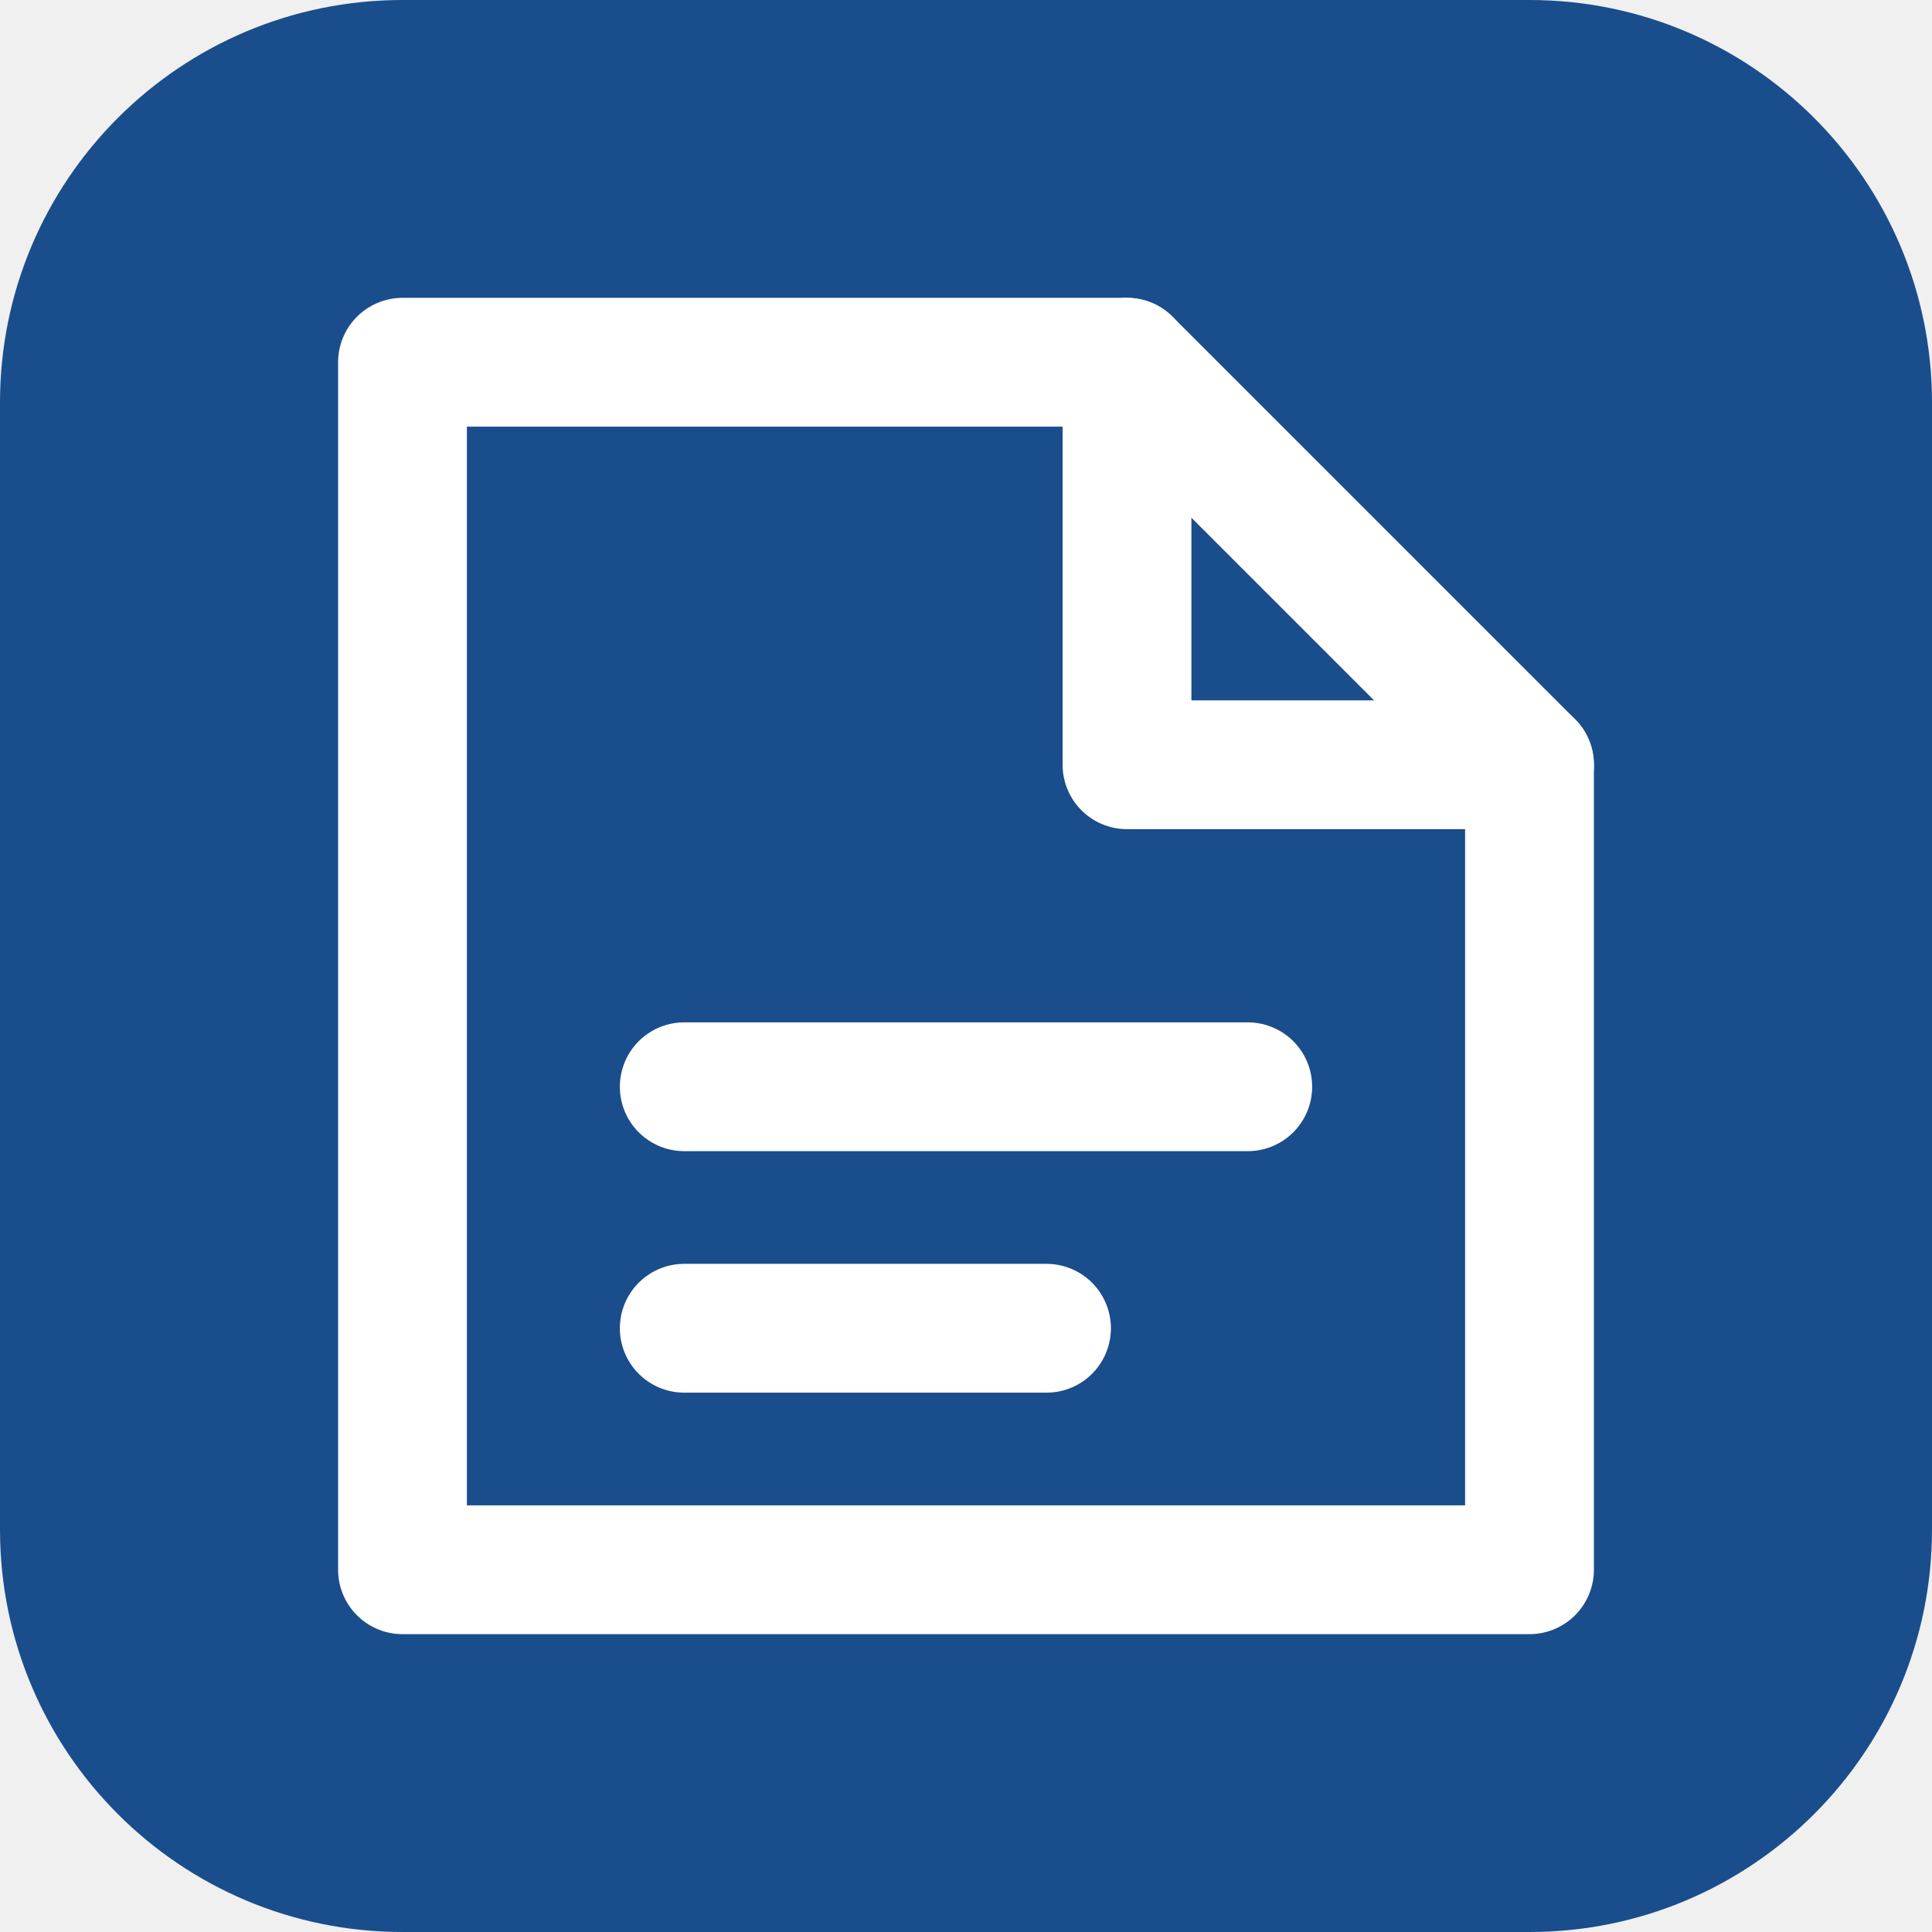
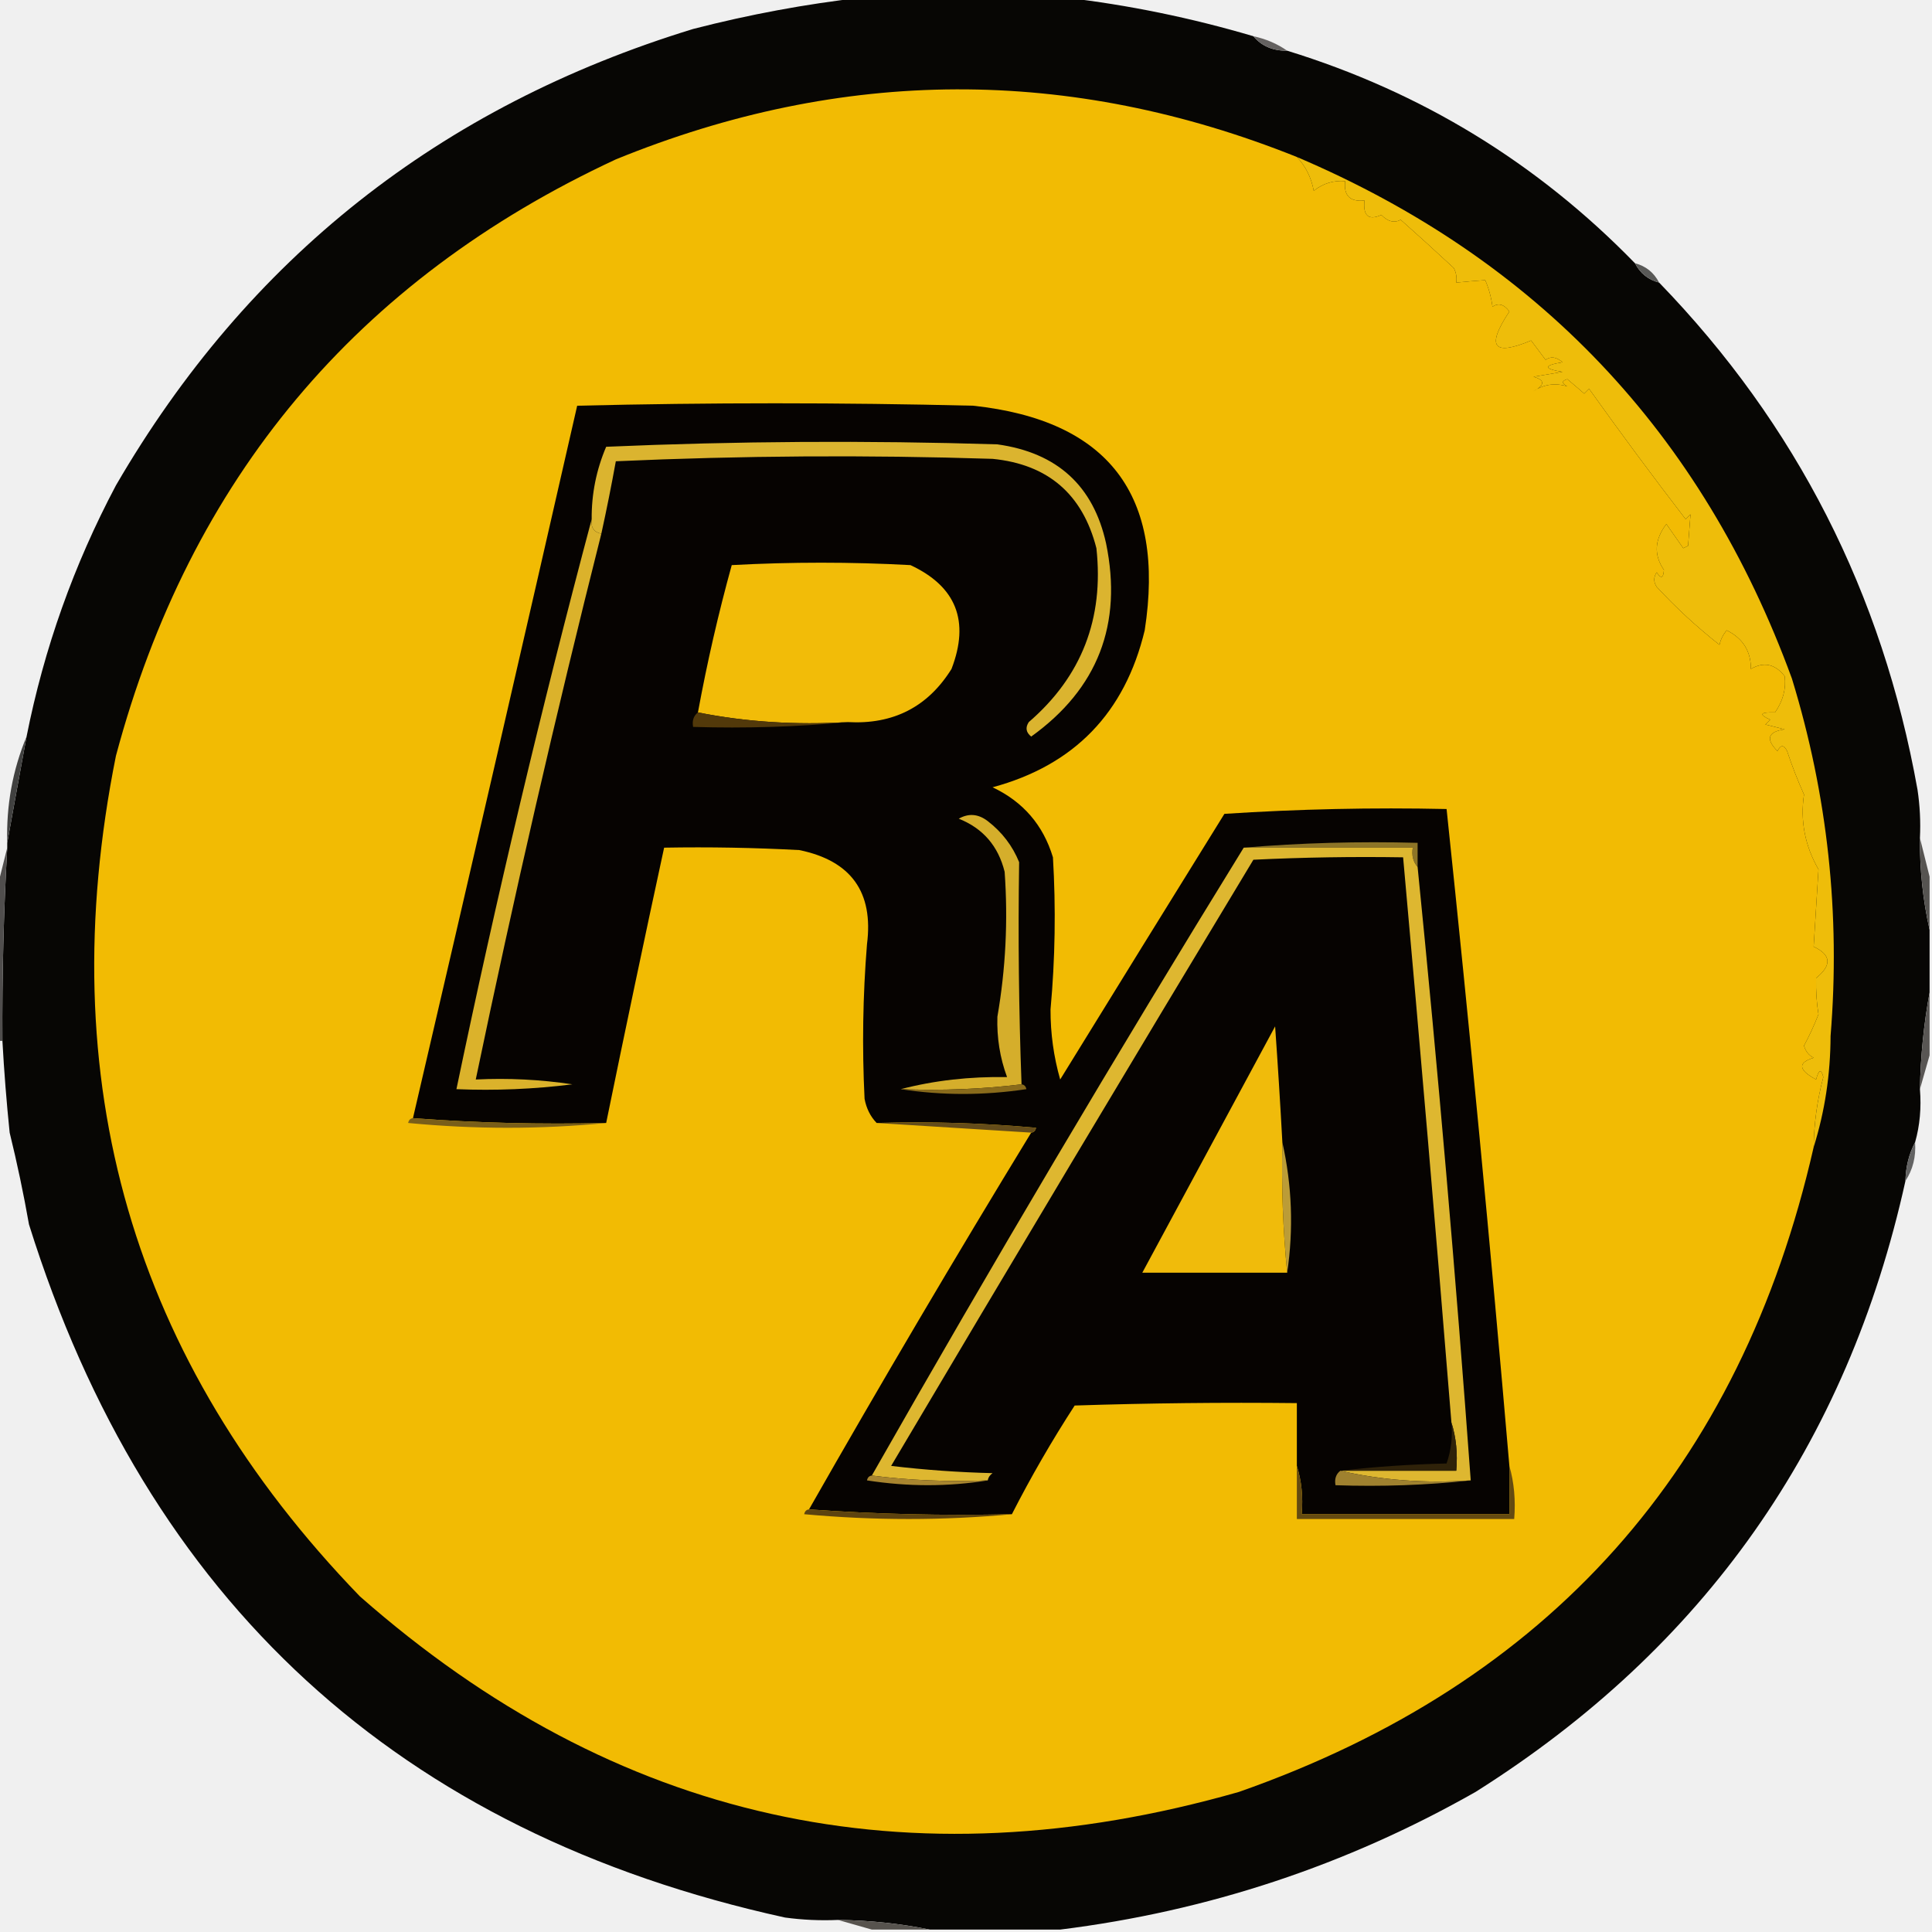
- <svg xmlns="http://www.w3.org/2000/svg" viewBox="0 0 24 24" width="32" height="32">
-   <rect width="24" height="24" rx="5" fill="#1a4d8c" />
-   <g fill="none" stroke="#ffffff" stroke-width="1.6" stroke-linecap="round" stroke-linejoin="round">
-     <path d="M5 4.5h9l5 5V19.5H5z" />
-     <path d="M14 4.5v5h5" />
-     <path d="M8.5 13.5h7" />
-     <path d="M8.5 16.5h4.5" />
+ <svg xmlns="http://www.w3.org/2000/svg" version="1.1" width="400px" height="400px" style="shape-rendering:geometricPrecision; text-rendering:geometricPrecision; image-rendering:optimizeQuality; fill-rule:evenodd; clip-rule:evenodd">
+   <g>
+     <path style="opacity:1" fill="#070604" d="M 178.5,-0.5 C 192.5,-0.5 206.5,-0.5 220.5,-0.5C 233.634,1.029 246.634,3.696 259.5,7.5C 261.206,9.536 263.539,10.536 266.5,10.5C 294.283,19.054 318.283,33.721 338.5,54.5C 339.585,56.587 341.251,57.92 343.5,58.5C 371.905,87.84 389.739,122.84 397,163.5C 397.498,166.817 397.665,170.15 397.5,173.5C 397.454,180.05 398.121,186.383 399.5,192.5C 399.5,196.833 399.5,201.167 399.5,205.5C 398.304,211.97 397.638,218.637 397.5,225.5C 397.815,229.371 397.482,233.038 396.5,236.5C 395.232,238.905 394.565,241.572 394.5,244.5C 382.481,299.022 352.815,341.188 305.5,371C 278.756,386.192 250.089,395.692 219.5,399.5C 210.5,399.5 201.5,399.5 192.5,399.5C 186.37,398.253 180.037,397.586 173.5,397.5C 169.818,397.665 166.152,397.499 162.5,397C 82.601,379.435 30.435,331.602 6,253.5C 4.878,247.131 3.545,240.798 2,234.5C 1.349,228.173 0.849,221.84 0.5,215.5C 0.42,202.153 0.753,188.82 1.5,175.5C 1.5,175.167 1.5,174.833 1.5,174.5C 2.793,167.293 4.126,159.959 5.5,152.5C 9.124,134.255 15.29,116.921 24,100.5C 51.273,53.543 91.106,22.043 143.5,6C 155.151,2.995 166.818,0.829 178.5,-0.5 Z" />
+   </g>
+   <g>
+     <path style="opacity:1" fill="#646160" d="M 259.5,7.5 C 262.096,8.055 264.429,9.055 266.5,10.5C 263.539,10.536 261.206,9.536 259.5,7.5 Z" />
+   </g>
+   <g>
+     <path style="opacity:1" fill="#f2bb03" d="M 268.5,32.5 C 270.316,34.411 271.483,36.744 272,39.5C 273.897,37.984 276.064,37.317 278.5,37.5C 278.167,40.5 279.5,41.833 282.5,41.5C 282.176,44.694 283.342,45.694 286,44.5C 287.324,45.88 288.657,46.214 290,45.5C 293.27,48.396 296.936,51.73 301,55.5C 301.483,56.448 301.649,57.448 301.5,58.5C 303.575,58.302 305.575,58.135 307.5,58C 308.249,59.734 308.749,61.567 309,63.5C 310.243,62.664 311.41,62.997 312.5,64.5C 307.645,71.801 309.145,73.801 317,70.5C 318,71.833 319,73.167 320,74.5C 321.073,73.72 322.24,73.887 323.5,75C 319.5,75.667 319.5,76.333 323.5,77C 321.5,77.333 319.5,77.667 317.5,78C 319.891,78.691 319.891,79.691 317.5,81C 319.637,79.558 321.97,79.225 324.5,80C 323.304,79.346 323.304,78.846 324.5,78.5C 325.77,79.562 326.937,80.562 328,81.5C 328.333,81.167 328.667,80.833 329,80.5C 335.615,89.773 342.282,98.773 349,107.5C 349.333,107.167 349.667,106.833 350,106.5C 349.825,108.857 349.658,111.023 349.5,113C 349.167,113.167 348.833,113.333 348.5,113.5C 347.333,111.833 346.167,110.167 345,108.5C 342.542,111.74 342.375,114.907 344.5,118C 344.389,119.722 343.889,119.888 343,118.5C 342.333,119.5 342.333,120.5 343,121.5C 346.981,125.812 351.314,129.812 356,133.5C 356.249,132.376 356.749,131.376 357.5,130.5C 360.861,132.178 362.528,134.845 362.5,138.5C 365.172,136.95 367.505,137.45 369.5,140C 369.822,142.61 369.156,145.11 367.5,147.5C 364.402,147.413 364.068,147.913 366.5,149C 366.167,149.333 365.833,149.667 365.5,150C 366.833,150.333 368.167,150.667 369.5,151C 366.015,151.493 365.515,152.993 368,155.5C 368.667,154.167 369.333,154.167 370,155.5C 371.015,158.558 372.181,161.558 373.5,164.5C 372.692,169.94 373.692,175.107 376.5,180C 376.154,185.56 375.821,190.893 375.5,196C 379.131,197.682 379.298,199.849 376,202.5C 375.953,205.242 376.119,207.742 376.5,210C 375.618,212.262 374.618,214.429 373.5,216.5C 373.818,217.647 374.484,218.481 375.5,219C 372.15,220.02 372.317,221.52 376,223.5C 376.556,221.405 377.056,221.238 377.5,223C 376.236,227.752 375.569,232.586 375.5,237.5C 360.364,303.982 320.698,348.482 256.5,371C 188.049,390.556 127.382,377.056 74.5,330.5C 27.358,281.734 10.524,223.734 24,156.5C 39.329,99.128 73.829,57.962 127.5,33C 174.452,13.834 221.452,13.668 268.5,32.5 Z" />
+   </g>
+   <g>
+     <path style="opacity:1" fill="#595957" d="M 338.5,54.5 C 340.749,55.08 342.415,56.413 343.5,58.5C 341.251,57.92 339.585,56.587 338.5,54.5 Z" />
+   </g>
+   <g>
+     <path style="opacity:1" fill="#eebd0a" d="M 268.5,32.5 C 318.26,53.676 352.427,89.676 371,140.5C 378.39,164.602 381.057,189.269 379,214.5C 378.973,222.478 377.807,230.145 375.5,237.5C 375.569,232.586 376.236,227.752 377.5,223C 377.056,221.238 376.556,221.405 376,223.5C 372.317,221.52 372.15,220.02 375.5,219C 374.484,218.481 373.818,217.647 373.5,216.5C 374.618,214.429 375.618,212.262 376.5,210C 376.119,207.742 375.953,205.242 376,202.5C 379.298,199.849 379.131,197.682 375.5,196C 375.821,190.893 376.154,185.56 376.5,180C 373.692,175.107 372.692,169.94 373.5,164.5C 372.181,161.558 371.015,158.558 370,155.5C 369.333,154.167 368.667,154.167 368,155.5C 365.515,152.993 366.015,151.493 369.5,151C 368.167,150.667 366.833,150.333 365.5,150C 365.833,149.667 366.167,149.333 366.5,149C 364.068,147.913 364.402,147.413 367.5,147.5C 369.156,145.11 369.822,142.61 369.5,140C 367.505,137.45 365.172,136.95 362.5,138.5C 362.528,134.845 360.861,132.178 357.5,130.5C 356.749,131.376 356.249,132.376 356,133.5C 351.314,129.812 346.981,125.812 343,121.5C 342.333,120.5 342.333,119.5 343,118.5C 343.889,119.888 344.389,119.722 344.5,118C 342.375,114.907 342.542,111.74 345,108.5C 346.167,110.167 347.333,111.833 348.5,113.5C 348.833,113.333 349.167,113.167 349.5,113C 349.658,111.023 349.825,108.857 350,106.5C 349.667,106.833 349.333,107.167 349,107.5C 342.282,98.773 335.615,89.773 329,80.5C 328.667,80.833 328.333,81.167 328,81.5C 326.937,80.562 325.77,79.562 324.5,78.5C 323.304,78.846 323.304,79.346 324.5,80C 321.97,79.225 319.637,79.558 317.5,81C 319.891,79.691 319.891,78.691 317.5,78C 319.5,77.667 321.5,77.333 323.5,77C 319.5,76.333 319.5,75.667 323.5,75C 322.24,73.887 321.073,73.72 320,74.5C 319,73.167 318,71.833 317,70.5C 309.145,73.801 307.645,71.801 312.5,64.5C 311.41,62.997 310.243,62.664 309,63.5C 308.749,61.567 308.249,59.734 307.5,58C 305.575,58.135 303.575,58.302 301.5,58.5C 301.649,57.448 301.483,56.448 301,55.5C 296.936,51.73 293.27,48.396 290,45.5C 288.657,46.214 287.324,45.88 286,44.5C 283.342,45.694 282.176,44.694 282.5,41.5C 279.5,41.833 278.167,40.5 278.5,37.5C 276.064,37.317 273.897,37.984 272,39.5C 271.483,36.744 270.316,34.411 268.5,32.5 Z" />
+   </g>
+   <g>
+     <path style="opacity:1" fill="#060301" d="M 312.5,303.5 C 312.5,306.833 312.5,310.167 312.5,313.5C 298.167,313.5 283.833,313.5 269.5,313.5C 269.813,309.958 269.479,306.625 268.5,303.5C 268.5,299.167 268.5,294.833 268.5,290.5C 253.163,290.333 237.83,290.5 222.5,291C 217.776,298.282 213.443,305.782 209.5,313.5C 195.323,313.829 181.323,313.496 167.5,312.5C 182.467,286.219 197.8,260.219 213.5,234.5C 214.043,234.44 214.376,234.107 214.5,233.5C 203.52,232.501 192.52,232.168 181.5,232.5C 180.207,231.158 179.374,229.491 179,227.5C 178.47,216.827 178.637,206.161 179.5,195.5C 180.886,184.712 176.219,178.212 165.5,176C 156.173,175.5 146.839,175.334 137.5,175.5C 133.392,194.484 129.392,213.484 125.5,232.5C 111.99,232.829 98.656,232.496 85.5,231.5C 96.958,182.308 108.291,133.141 119.5,84C 146.833,83.333 174.167,83.333 201.5,84C 229.5,87.014 241.333,102.514 237,130.5C 232.895,147.604 222.395,158.437 205.5,163C 211.82,165.986 215.987,170.819 218,177.5C 218.625,188.01 218.458,198.51 217.5,209C 217.484,213.934 218.151,218.767 219.5,223.5C 230.842,205.092 242.175,186.759 253.5,168.5C 268.819,167.501 284.152,167.167 299.5,167.5C 304.272,212.785 308.606,258.119 312.5,303.5 Z" />
+   </g>
+   <g>
+     <path style="opacity:1" fill="#dbb42f" d="M 124.5,110.5 C 122.952,110.179 122.285,109.179 122.5,107.5C 122.456,102.297 123.456,97.296 125.5,92.5C 152.494,91.334 179.494,91.167 206.5,92C 218.867,93.728 226.367,100.561 229,112.5C 232.449,129.256 227.282,142.589 213.5,152.5C 212.417,151.635 212.251,150.635 213,149.5C 223.923,140.082 228.59,128.082 227,113.5C 224.136,102.301 216.969,96.134 205.5,95C 179.494,94.167 153.494,94.334 127.5,95.5C 126.593,100.518 125.593,105.518 124.5,110.5 Z" />
+   </g>
+   <g>
+     <path style="opacity:1" fill="#f2bc08" d="M 175.5,149.5 C 164.779,150.142 154.446,149.475 144.5,147.5C 146.39,137.217 148.723,127.05 151.5,117C 163.833,116.333 176.167,116.333 188.5,117C 197.977,121.417 200.811,128.584 197,138.5C 192.092,146.371 184.926,150.038 175.5,149.5 Z" />
+   </g>
+   <g>
+     <path style="opacity:1" fill="#52390a" d="M 144.5,147.5 C 154.446,149.475 164.779,150.142 175.5,149.5C 165.013,150.494 154.346,150.828 143.5,150.5C 143.263,149.209 143.596,148.209 144.5,147.5 Z" />
+   </g>
+   <g>
+     <path style="opacity:1" fill="#414140" d="M 5.5,152.5 C 4.126,159.959 2.793,167.293 1.5,174.5C 1.275,166.764 2.608,159.43 5.5,152.5 Z" />
+   </g>
+   <g>
+     <path style="opacity:1" fill="#8d7527" d="M 257.5,175.5 C 269.322,174.505 281.322,174.172 293.5,174.5C 293.5,176.167 293.5,177.833 293.5,179.5C 292.566,178.432 292.232,177.099 292.5,175.5C 280.833,175.5 269.167,175.5 257.5,175.5 Z" />
+   </g>
+   <g>
+     <path style="opacity:1" fill="#dbb22b" d="M 122.5,107.5 C 122.285,109.179 122.952,110.179 124.5,110.5C 115.062,147.924 106.395,185.591 98.5,223.5C 105.2,223.17 111.866,223.503 118.5,224.5C 110.528,225.498 102.528,225.831 94.5,225.5C 102.772,185.834 112.106,146.5 122.5,107.5 Z" />
+   </g>
+   <g>
+     <path style="opacity:1" fill="#565451" d="M 397.5,173.5 C 398.167,176.167 398.833,178.833 399.5,181.5C 399.5,185.167 399.5,188.833 399.5,192.5C 398.121,186.383 397.454,180.05 397.5,173.5 Z" />
+   </g>
+   <g>
+     <path style="opacity:1" fill="#504e4d" d="M 1.5,175.5 C 0.753,188.82 0.42,202.153 0.5,215.5C 0.167,215.5 -0.167,215.5 -0.5,215.5C -0.5,204.833 -0.5,194.167 -0.5,183.5C 0.167,180.833 0.833,178.167 1.5,175.5 Z" />
+   </g>
+   <g>
+     <path style="opacity:1" fill="#595654" d="M 399.5,205.5 C 399.5,209.833 399.5,214.167 399.5,218.5C 398.833,220.833 398.167,223.167 397.5,225.5C 397.638,218.637 398.304,211.97 399.5,205.5 Z" />
+   </g>
+   <g>
+     <path style="opacity:1" fill="#d5ae2b" d="M 211.5,224.5 C 203.35,225.493 195.017,225.826 186.5,225.5C 193.432,223.696 200.765,222.863 208.5,223C 207.028,219.006 206.361,214.839 206.5,210.5C 208.218,200.571 208.718,190.571 208,180.5C 206.679,175.162 203.512,171.495 198.5,169.5C 200.55,168.337 202.55,168.504 204.5,170C 207.462,172.287 209.629,175.12 211,178.5C 210.767,193.862 210.934,209.195 211.5,224.5 Z" />
+   </g>
+   <g>
+     <path style="opacity:1" fill="#896b1b" d="M 211.5,224.5 C 212.043,224.56 212.376,224.893 212.5,225.5C 203.675,226.821 195.009,226.821 186.5,225.5C 195.017,225.826 203.35,225.493 211.5,224.5 Z" />
+   </g>
+   <g>
+     <path style="opacity:1" fill="#795e19" d="M 85.5,231.5 C 98.656,232.496 111.99,232.829 125.5,232.5C 111.994,233.826 98.328,233.826 84.5,232.5C 84.624,231.893 84.957,231.56 85.5,231.5 Z" />
+   </g>
+   <g>
+     <path style="opacity:1" fill="#644c1a" d="M 181.5,232.5 C 192.52,232.168 203.52,232.501 214.5,233.5C 214.376,234.107 214.043,234.44 213.5,234.5C 202.833,233.833 192.167,233.167 181.5,232.5 Z" />
+   </g>
+   <g>
+     <path style="opacity:1" fill="#636363" d="M 396.5,236.5 C 396.706,239.495 396.04,242.162 394.5,244.5C 394.565,241.572 395.232,238.905 396.5,236.5 Z" />
+   </g>
+   <g>
+     <path style="opacity:1" fill="#deb730" d="M 257.5,175.5 C 269.167,175.5 280.833,175.5 292.5,175.5C 292.232,177.099 292.566,178.432 293.5,179.5C 297.74,221.769 301.407,264.103 304.5,306.5C 295.105,307.138 286.105,306.471 277.5,304.5C 285.5,304.5 293.5,304.5 301.5,304.5C 301.813,300.958 301.479,297.625 300.5,294.5C 297.344,255.489 294.01,216.489 290.5,177.5C 280.161,177.334 269.828,177.5 259.5,178C 234.374,219.656 209.374,261.49 184.5,303.5C 191.476,304.331 198.476,304.831 205.5,305C 204.944,305.383 204.611,305.883 204.5,306.5C 196.316,306.826 188.316,306.492 180.5,305.5C 205.431,261.672 231.098,218.339 257.5,175.5 Z" />
+   </g>
+   <g>
+     <path style="opacity:1" fill="#bb9c37" d="M 265.5,236.5 C 267.498,245.456 267.831,254.456 266.5,263.5C 265.617,254.533 265.284,245.533 265.5,236.5 Z" />
+   </g>
+   <g>
+     <path style="opacity:1" fill="#f0bb0b" d="M 265.5,236.5 C 265.284,245.533 265.617,254.533 266.5,263.5C 256.5,263.5 246.5,263.5 236.5,263.5C 245.637,246.565 254.803,229.565 264,212.5C 264.567,220.5 265.067,228.5 265.5,236.5 Z" />
+   </g>
+   <g>
+     <path style="opacity:1" fill="#2f2209" d="M 300.5,294.5 C 301.479,297.625 301.813,300.958 301.5,304.5C 293.5,304.5 285.5,304.5 277.5,304.5C 284.655,303.671 291.989,303.171 299.5,303C 300.444,300.281 300.777,297.448 300.5,294.5 Z" />
+   </g>
+   <g>
+     <path style="opacity:1" fill="#a8852f" d="M 180.5,305.5 C 188.316,306.492 196.316,306.826 204.5,306.5C 196.324,307.821 187.991,307.821 179.5,306.5C 179.624,305.893 179.957,305.56 180.5,305.5 Z" />
+   </g>
+   <g>
+     <path style="opacity:1" fill="#5d430f" d="M 167.5,312.5 C 181.323,313.496 195.323,313.829 209.5,313.5C 195.328,314.826 180.994,314.826 166.5,313.5C 166.624,312.893 166.957,312.56 167.5,312.5 Z" />
+   </g>
+   <g>
+     <path style="opacity:1" fill="#644a11" d="M 268.5,303.5 C 269.479,306.625 269.813,309.958 269.5,313.5C 283.833,313.5 298.167,313.5 312.5,313.5C 312.5,310.167 312.5,306.833 312.5,303.5C 313.482,306.962 313.815,310.629 313.5,314.5C 298.5,314.5 283.5,314.5 268.5,314.5C 268.5,310.833 268.5,307.167 268.5,303.5 Z" />
+   </g>
+   <g>
+     <path style="opacity:1" fill="#9f812f" d="M 277.5,304.5 C 286.105,306.471 295.105,307.138 304.5,306.5C 295.348,307.494 286.015,307.827 276.5,307.5C 276.263,306.209 276.596,305.209 277.5,304.5 Z" />
+   </g>
+   <g>
+     <path style="opacity:1" fill="#57534e" d="M 173.5,397.5 C 180.037,397.586 186.37,398.253 192.5,399.5C 188.5,399.5 184.5,399.5 180.5,399.5C 178.167,398.833 175.833,398.167 173.5,397.5 Z" />
  </g>
</svg>
